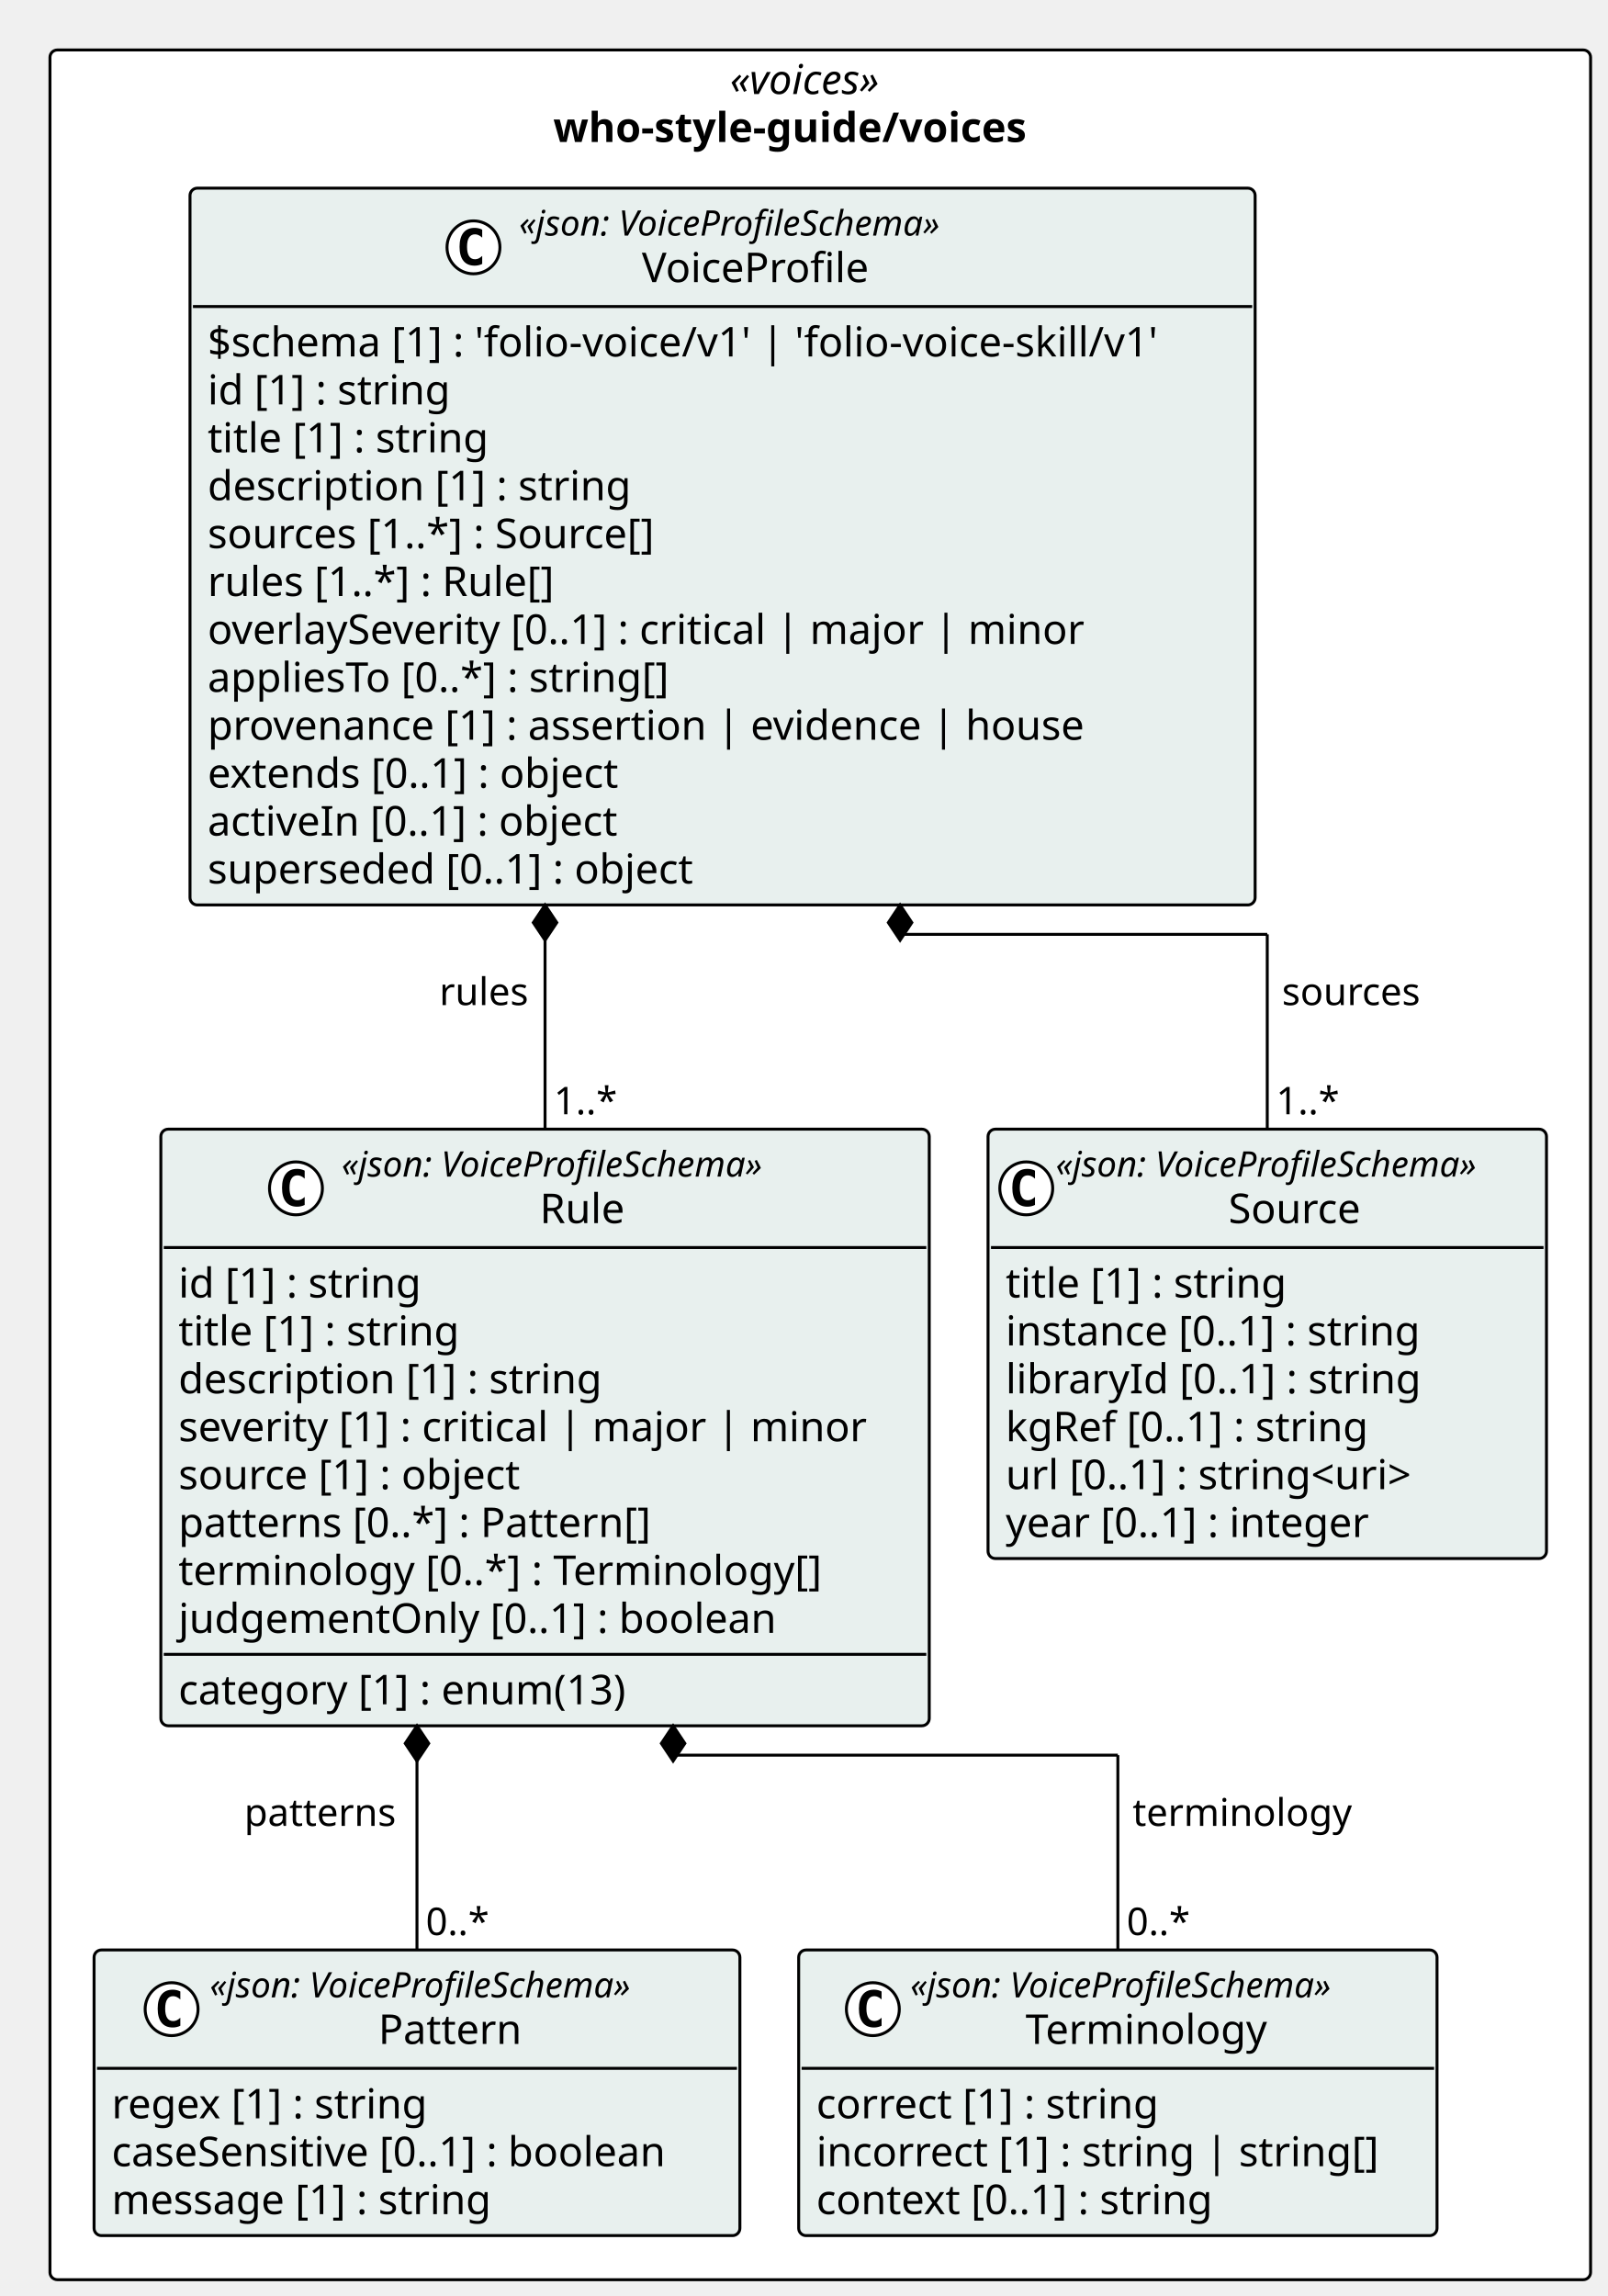
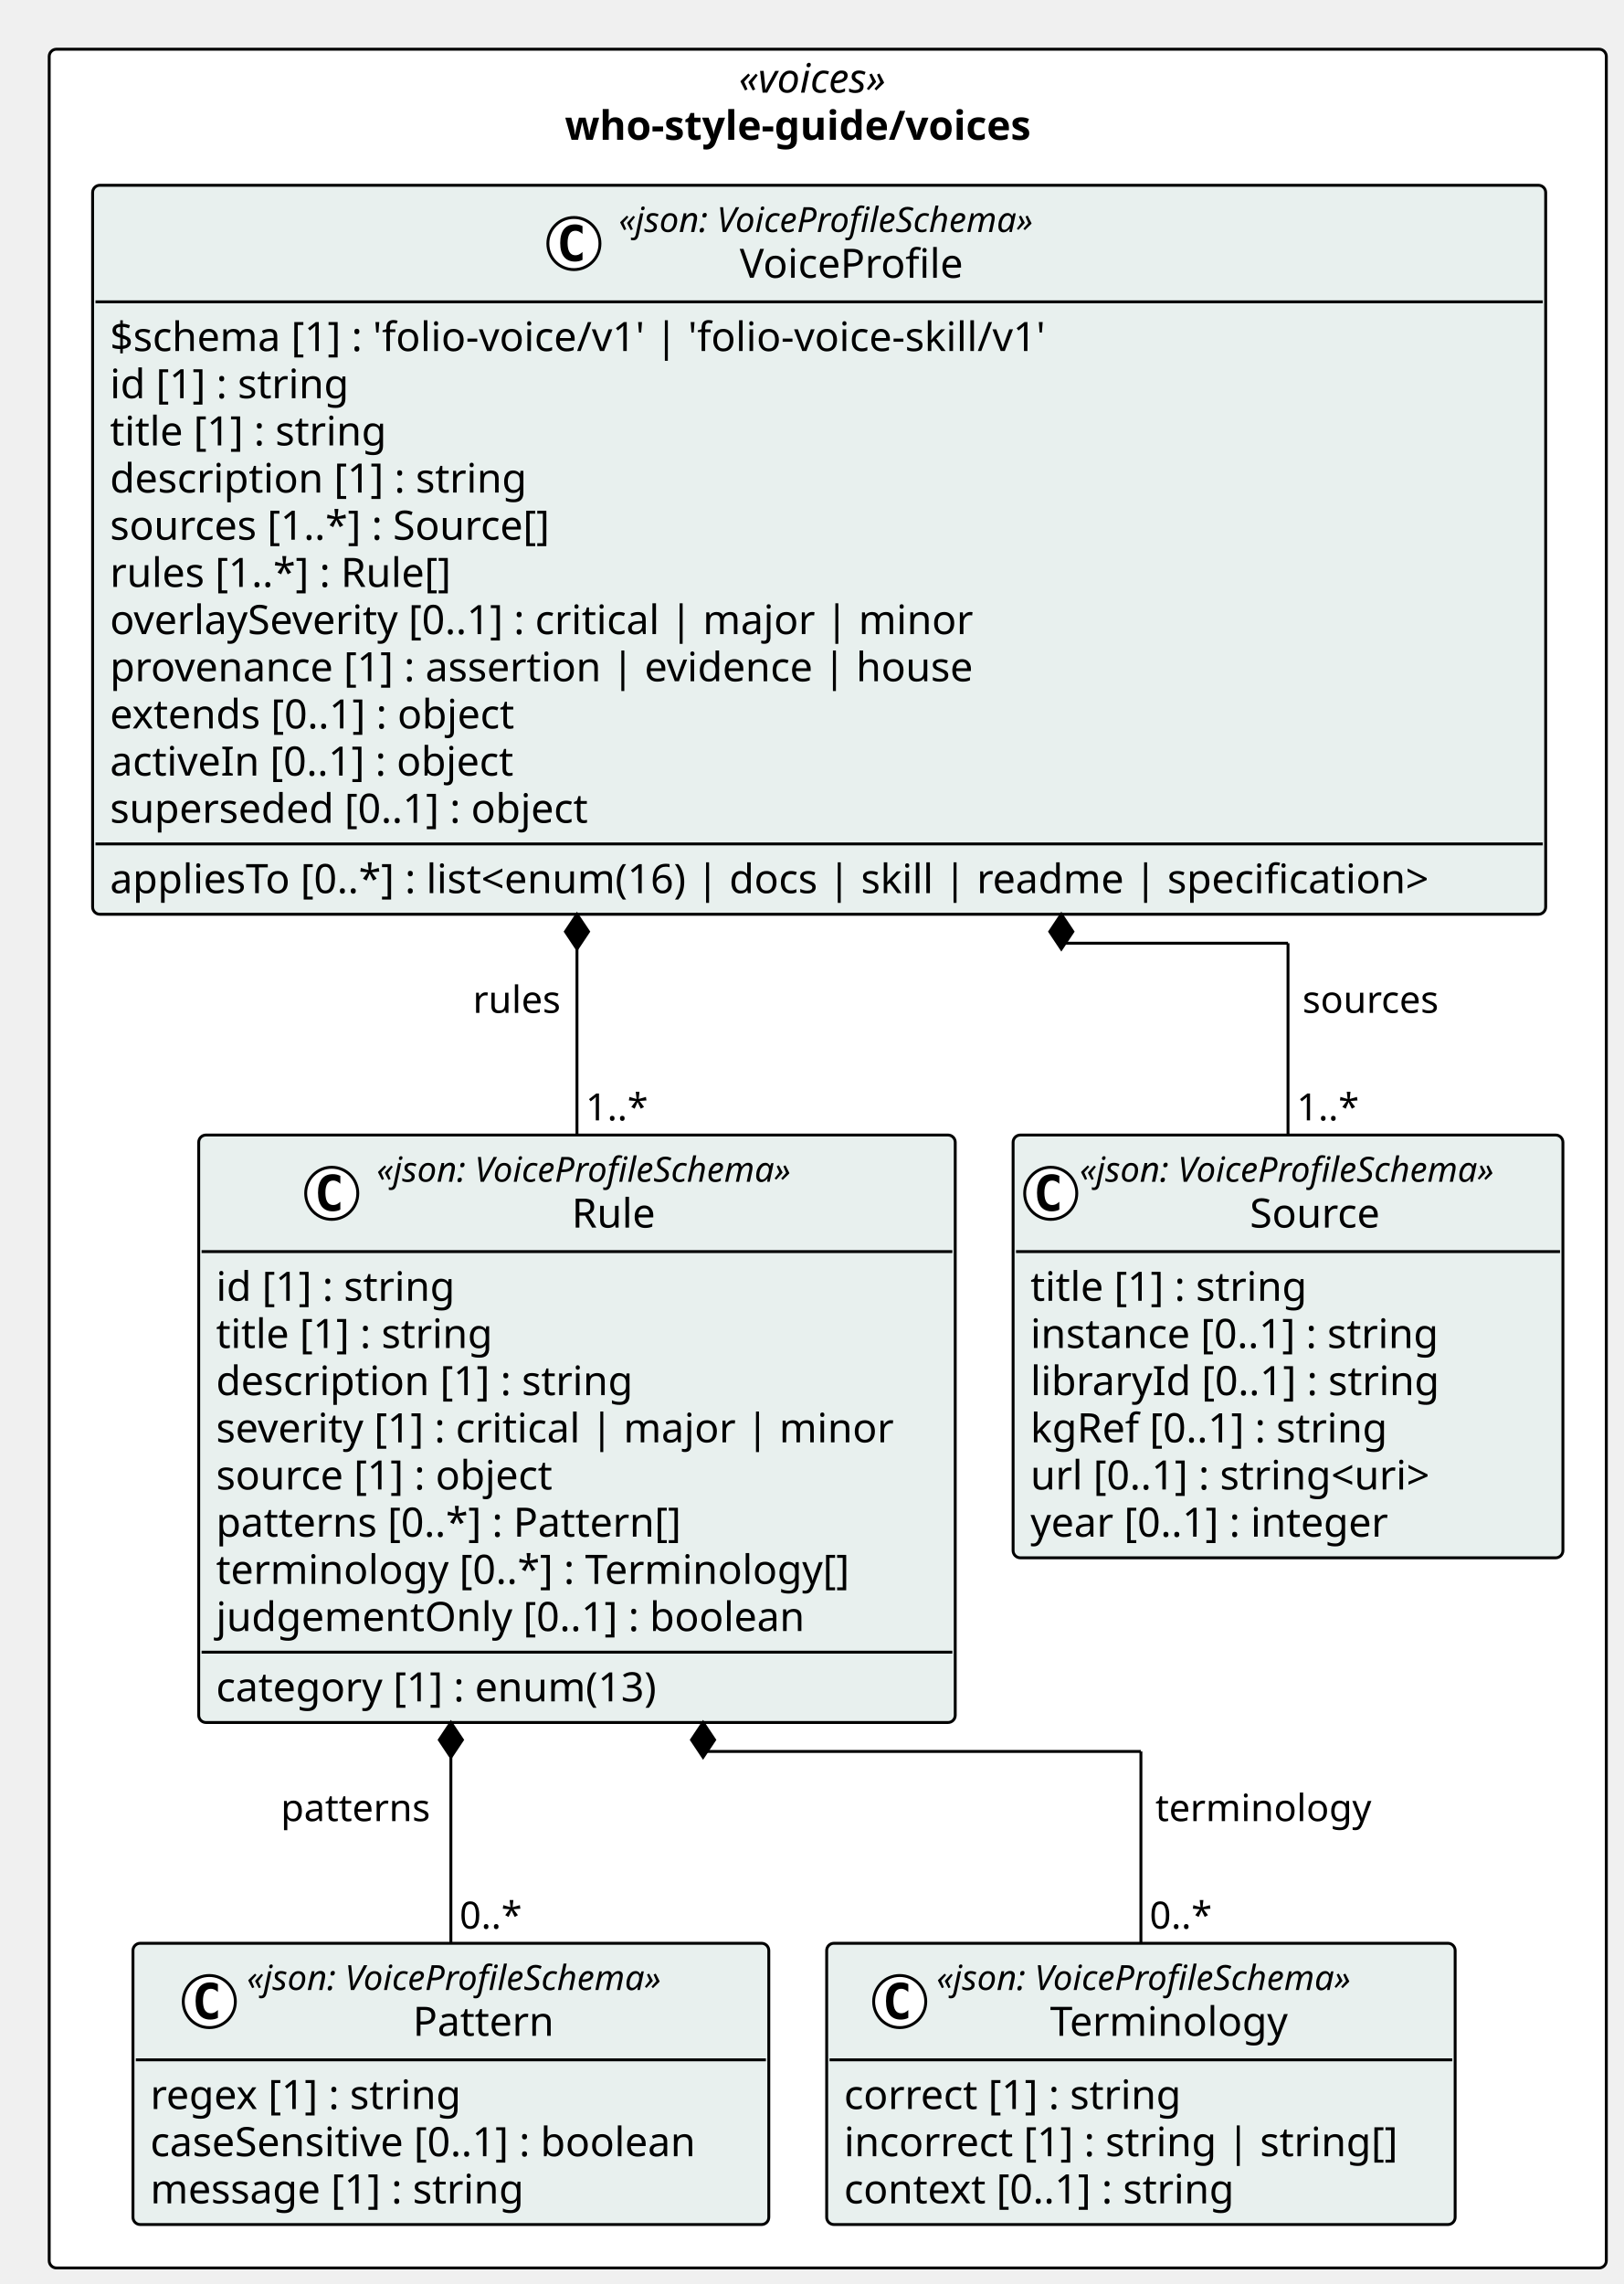
- <svg xmlns="http://www.w3.org/2000/svg" contentStyleType="text/css" height="781px" preserveAspectRatio="none" style="width:547px;height:781px;background:#FFFFFF;" version="1.1" viewBox="0 0 547 781" width="547px" zoomAndPan="magnify">
+ <svg xmlns="http://www.w3.org/2000/svg" contentStyleType="text/css" height="789px" preserveAspectRatio="none" style="width:561px;height:789px;background:#FFFFFF;" version="1.1" viewBox="0 0 561 789" width="561px" zoomAndPan="magnify">
  <defs />
  <g>
-     <rect fill="#FFFFFF" height="758.453" rx="2.5" ry="2.5" style="stroke:#000000;stroke-width:1.0;" width="524.085" x="17" y="17" />
-     <text fill="#000000" font-family="Verdana" font-size="14" font-style="italic" lengthAdjust="spacing" textLength="61.476" x="248.304" y="31.995">«voices»</text>
-     <text fill="#000000" font-family="Verdana" font-size="14" font-weight="bold" lengthAdjust="spacing" textLength="181.672" x="188.206" y="48.292">who-style-guide/voices</text>
+     <rect fill="#FFFFFF" height="766.453" rx="2.5" ry="2.5" style="stroke:#000000;stroke-width:1.0;" width="538.029" x="17" y="17" />
+     <text fill="#000000" font-family="Verdana" font-size="14" font-style="italic" lengthAdjust="spacing" textLength="61.476" x="255.277" y="31.995">«voices»</text>
+     <text fill="#000000" font-family="Verdana" font-size="14" font-weight="bold" lengthAdjust="spacing" textLength="181.672" x="195.179" y="48.292">who-style-guide/voices</text>
    <g id="elem_who_style_guide_voices_Source">
-       <rect codeLine="11" fill="#E8F0EE" height="146.047" id="who_style_guide_voices_Source" rx="2.5" ry="2.5" style="stroke:#000000;stroke-width:1.0;" width="189.973" x="336.112" y="384.094" />
-       <ellipse cx="349.112" cy="404.227" fill="#FFFFFF" rx="9" ry="9" style="stroke:#000000;stroke-width:1.0;" />
-       <path d="M352.081,409.867 Q351.502,410.164 350.862,410.305 Q350.221,410.461 349.518,410.461 Q347.018,410.461 345.69,408.82 Q344.377,407.164 344.377,404.039 Q344.377,400.914 345.69,399.258 Q347.018,397.602 349.518,397.602 Q350.221,397.602 350.862,397.758 Q351.518,397.914 352.081,398.211 L352.081,400.93 Q351.456,400.352 350.862,400.086 Q350.268,399.805 349.643,399.805 Q348.299,399.805 347.612,400.883 Q346.924,401.945 346.924,404.039 Q346.924,406.133 347.612,407.211 Q348.299,408.273 349.643,408.273 Q350.268,408.273 350.862,408.008 Q351.456,407.727 352.081,407.148 L352.081,409.867 Z " fill="#000000" />
-       <text fill="#000000" font-family="Verdana" font-size="12" font-style="italic" lengthAdjust="spacing" textLength="165.973" x="359.112" y="400.232">«json: VoiceProfileSchema»</text>
-       <text fill="#000000" font-family="Verdana" font-size="14" lengthAdjust="spacing" textLength="48.392" x="417.902" y="416.058">Source</text>
-       <line style="stroke:#000000;stroke-width:1.0;" x1="337.112" x2="525.085" y1="424.359" y2="424.359" />
-       <text fill="#000000" font-family="Verdana" font-size="14" lengthAdjust="spacing" textLength="105.458" x="342.112" y="441.354">title [1] : string</text>
-       <text fill="#000000" font-family="Verdana" font-size="14" lengthAdjust="spacing" textLength="155.203" x="342.112" y="457.651">instance [0..1] : string</text>
-       <text fill="#000000" font-family="Verdana" font-size="14" lengthAdjust="spacing" textLength="153.952" x="342.112" y="473.948">libraryId [0..1] : string</text>
-       <text fill="#000000" font-family="Verdana" font-size="14" lengthAdjust="spacing" textLength="136.158" x="342.112" y="490.245">kgRef [0..1] : string</text>
-       <text fill="#000000" font-family="Verdana" font-size="14" lengthAdjust="spacing" textLength="156.393" x="342.112" y="506.542">url [0..1] : string&lt;uri&gt;</text>
-       <text fill="#000000" font-family="Verdana" font-size="14" lengthAdjust="spacing" textLength="137.06" x="342.112" y="522.839">year [0..1] : integer</text>
+       <rect codeLine="11" fill="#E8F0EE" height="146.047" id="who_style_guide_voices_Source" rx="2.5" ry="2.5" style="stroke:#000000;stroke-width:1.0;" width="189.973" x="350.056" y="392.094" />
+       <ellipse cx="363.056" cy="412.227" fill="#FFFFFF" rx="9" ry="9" style="stroke:#000000;stroke-width:1.0;" />
+       <path d="M366.025,417.867 Q365.447,418.164 364.806,418.305 Q364.166,418.461 363.462,418.461 Q360.962,418.461 359.634,416.82 Q358.322,415.164 358.322,412.039 Q358.322,408.914 359.634,407.258 Q360.962,405.602 363.462,405.602 Q364.166,405.602 364.806,405.758 Q365.462,405.914 366.025,406.211 L366.025,408.93 Q365.4,408.352 364.806,408.086 Q364.212,407.805 363.587,407.805 Q362.244,407.805 361.556,408.883 Q360.869,409.945 360.869,412.039 Q360.869,414.133 361.556,415.211 Q362.244,416.273 363.587,416.273 Q364.212,416.273 364.806,416.008 Q365.4,415.727 366.025,415.148 L366.025,417.867 Z " fill="#000000" />
+       <text fill="#000000" font-family="Verdana" font-size="12" font-style="italic" lengthAdjust="spacing" textLength="165.973" x="373.056" y="408.232">«json: VoiceProfileSchema»</text>
+       <text fill="#000000" font-family="Verdana" font-size="14" lengthAdjust="spacing" textLength="48.392" x="431.847" y="424.058">Source</text>
+       <line style="stroke:#000000;stroke-width:1.0;" x1="351.056" x2="539.029" y1="432.359" y2="432.359" />
+       <text fill="#000000" font-family="Verdana" font-size="14" lengthAdjust="spacing" textLength="105.458" x="356.056" y="449.354">title [1] : string</text>
+       <text fill="#000000" font-family="Verdana" font-size="14" lengthAdjust="spacing" textLength="155.203" x="356.056" y="465.651">instance [0..1] : string</text>
+       <text fill="#000000" font-family="Verdana" font-size="14" lengthAdjust="spacing" textLength="153.952" x="356.056" y="481.948">libraryId [0..1] : string</text>
+       <text fill="#000000" font-family="Verdana" font-size="14" lengthAdjust="spacing" textLength="136.158" x="356.056" y="498.245">kgRef [0..1] : string</text>
+       <text fill="#000000" font-family="Verdana" font-size="14" lengthAdjust="spacing" textLength="156.393" x="356.056" y="514.542">url [0..1] : string&lt;uri&gt;</text>
+       <text fill="#000000" font-family="Verdana" font-size="14" lengthAdjust="spacing" textLength="137.06" x="356.056" y="530.839">year [0..1] : integer</text>
    </g>
    <g id="elem_who_style_guide_voices_Pattern">
-       <rect codeLine="19" fill="#E8F0EE" height="97.156" id="who_style_guide_voices_Pattern" rx="2.5" ry="2.5" style="stroke:#000000;stroke-width:1.0;" width="219.696" x="32" y="663.297" />
-       <ellipse cx="58.376" cy="683.43" fill="#FFFFFF" rx="9" ry="9" style="stroke:#000000;stroke-width:1.0;" />
-       <path d="M61.344,689.07 Q60.766,689.367 60.126,689.508 Q59.485,689.664 58.782,689.664 Q56.282,689.664 54.954,688.023 Q53.641,686.367 53.641,683.242 Q53.641,680.117 54.954,678.461 Q56.282,676.805 58.782,676.805 Q59.485,676.805 60.126,676.961 Q60.782,677.117 61.344,677.414 L61.344,680.133 Q60.719,679.555 60.126,679.289 Q59.532,679.008 58.907,679.008 Q57.563,679.008 56.876,680.086 Q56.188,681.148 56.188,683.242 Q56.188,685.336 56.876,686.414 Q57.563,687.477 58.907,687.477 Q59.532,687.477 60.126,687.211 Q60.719,686.93 61.344,686.352 L61.344,689.07 Z " fill="#000000" />
-       <text fill="#000000" font-family="Verdana" font-size="12" font-style="italic" lengthAdjust="spacing" textLength="165.973" x="71.348" y="679.436">«json: VoiceProfileSchema»</text>
-       <text fill="#000000" font-family="Verdana" font-size="14" lengthAdjust="spacing" textLength="51.242" x="128.713" y="695.261">Pattern</text>
-       <line style="stroke:#000000;stroke-width:1.0;" x1="33" x2="250.696" y1="703.562" y2="703.562" />
-       <text fill="#000000" font-family="Verdana" font-size="14" lengthAdjust="spacing" textLength="118.241" x="38" y="720.558">regex [1] : string</text>
-       <text fill="#000000" font-family="Verdana" font-size="14" lengthAdjust="spacing" textLength="207.696" x="38" y="736.855">caseSensitive [0..1] : boolean</text>
-       <text fill="#000000" font-family="Verdana" font-size="14" lengthAdjust="spacing" textLength="141.005" x="38" y="753.151">message [1] : string</text>
+       <rect codeLine="19" fill="#E8F0EE" height="97.156" id="who_style_guide_voices_Pattern" rx="2.5" ry="2.5" style="stroke:#000000;stroke-width:1.0;" width="219.696" x="45.944" y="671.297" />
+       <ellipse cx="72.32" cy="691.43" fill="#FFFFFF" rx="9" ry="9" style="stroke:#000000;stroke-width:1.0;" />
+       <path d="M75.289,697.07 Q74.711,697.367 74.07,697.508 Q73.429,697.664 72.726,697.664 Q70.226,697.664 68.898,696.023 Q67.586,694.367 67.586,691.242 Q67.586,688.117 68.898,686.461 Q70.226,684.805 72.726,684.805 Q73.429,684.805 74.07,684.961 Q74.726,685.117 75.289,685.414 L75.289,688.133 Q74.664,687.555 74.07,687.289 Q73.476,687.008 72.851,687.008 Q71.507,687.008 70.82,688.086 Q70.132,689.148 70.132,691.242 Q70.132,693.336 70.82,694.414 Q71.507,695.477 72.851,695.477 Q73.476,695.477 74.07,695.211 Q74.664,694.93 75.289,694.352 L75.289,697.07 Z " fill="#000000" />
+       <text fill="#000000" font-family="Verdana" font-size="12" font-style="italic" lengthAdjust="spacing" textLength="165.973" x="85.292" y="687.436">«json: VoiceProfileSchema»</text>
+       <text fill="#000000" font-family="Verdana" font-size="14" lengthAdjust="spacing" textLength="51.242" x="142.658" y="703.261">Pattern</text>
+       <line style="stroke:#000000;stroke-width:1.0;" x1="46.944" x2="264.641" y1="711.562" y2="711.562" />
+       <text fill="#000000" font-family="Verdana" font-size="14" lengthAdjust="spacing" textLength="118.241" x="51.944" y="728.558">regex [1] : string</text>
+       <text fill="#000000" font-family="Verdana" font-size="14" lengthAdjust="spacing" textLength="207.696" x="51.944" y="744.855">caseSensitive [0..1] : boolean</text>
+       <text fill="#000000" font-family="Verdana" font-size="14" lengthAdjust="spacing" textLength="141.005" x="51.944" y="761.151">message [1] : string</text>
    </g>
    <g id="elem_who_style_guide_voices_Terminology">
-       <rect codeLine="24" fill="#E8F0EE" height="97.156" id="who_style_guide_voices_Terminology" rx="2.5" ry="2.5" style="stroke:#000000;stroke-width:1.0;" width="217.153" x="271.696" y="663.297" />
-       <ellipse cx="296.928" cy="683.43" fill="#FFFFFF" rx="9" ry="9" style="stroke:#000000;stroke-width:1.0;" />
-       <path d="M299.896,689.07 Q299.318,689.367 298.678,689.508 Q298.037,689.664 297.334,689.664 Q294.834,689.664 293.506,688.023 Q292.193,686.367 292.193,683.242 Q292.193,680.117 293.506,678.461 Q294.834,676.805 297.334,676.805 Q298.037,676.805 298.678,676.961 Q299.334,677.117 299.896,677.414 L299.896,680.133 Q299.271,679.555 298.678,679.289 Q298.084,679.008 297.459,679.008 Q296.115,679.008 295.428,680.086 Q294.74,681.148 294.74,683.242 Q294.74,685.336 295.428,686.414 Q296.115,687.477 297.459,687.477 Q298.084,687.477 298.678,687.211 Q299.271,686.93 299.896,686.352 L299.896,689.07 Z " fill="#000000" />
-       <text fill="#000000" font-family="Verdana" font-size="12" font-style="italic" lengthAdjust="spacing" textLength="165.973" x="309.646" y="679.436">«json: VoiceProfileSchema»</text>
-       <text fill="#000000" font-family="Verdana" font-size="14" lengthAdjust="spacing" textLength="87.514" x="348.875" y="695.261">Terminology</text>
-       <line style="stroke:#000000;stroke-width:1.0;" x1="272.696" x2="487.85" y1="703.562" y2="703.562" />
-       <text fill="#000000" font-family="Verdana" font-size="14" lengthAdjust="spacing" textLength="127.661" x="277.696" y="720.558">correct [1] : string</text>
-       <text fill="#000000" font-family="Verdana" font-size="14" lengthAdjust="spacing" textLength="205.153" x="277.696" y="736.855">incorrect [1] : string | string[]</text>
-       <text fill="#000000" font-family="Verdana" font-size="14" lengthAdjust="spacing" textLength="148.907" x="277.696" y="753.151">context [0..1] : string</text>
+       <rect codeLine="24" fill="#E8F0EE" height="97.156" id="who_style_guide_voices_Terminology" rx="2.5" ry="2.5" style="stroke:#000000;stroke-width:1.0;" width="217.153" x="285.641" y="671.297" />
+       <ellipse cx="310.872" cy="691.43" fill="#FFFFFF" rx="9" ry="9" style="stroke:#000000;stroke-width:1.0;" />
+       <path d="M313.841,697.07 Q313.262,697.367 312.622,697.508 Q311.981,697.664 311.278,697.664 Q308.778,697.664 307.45,696.023 Q306.137,694.367 306.137,691.242 Q306.137,688.117 307.45,686.461 Q308.778,684.805 311.278,684.805 Q311.981,684.805 312.622,684.961 Q313.278,685.117 313.841,685.414 L313.841,688.133 Q313.216,687.555 312.622,687.289 Q312.028,687.008 311.403,687.008 Q310.059,687.008 309.372,688.086 Q308.684,689.148 308.684,691.242 Q308.684,693.336 309.372,694.414 Q310.059,695.477 311.403,695.477 Q312.028,695.477 312.622,695.211 Q313.216,694.93 313.841,694.352 L313.841,697.07 Z " fill="#000000" />
+       <text fill="#000000" font-family="Verdana" font-size="12" font-style="italic" lengthAdjust="spacing" textLength="165.973" x="323.59" y="687.436">«json: VoiceProfileSchema»</text>
+       <text fill="#000000" font-family="Verdana" font-size="14" lengthAdjust="spacing" textLength="87.514" x="362.82" y="703.261">Terminology</text>
+       <line style="stroke:#000000;stroke-width:1.0;" x1="286.641" x2="501.794" y1="711.562" y2="711.562" />
+       <text fill="#000000" font-family="Verdana" font-size="14" lengthAdjust="spacing" textLength="127.661" x="291.641" y="728.558">correct [1] : string</text>
+       <text fill="#000000" font-family="Verdana" font-size="14" lengthAdjust="spacing" textLength="205.153" x="291.641" y="744.855">incorrect [1] : string | string[]</text>
+       <text fill="#000000" font-family="Verdana" font-size="14" lengthAdjust="spacing" textLength="148.907" x="291.641" y="761.151">context [0..1] : string</text>
    </g>
    <g id="elem_who_style_guide_voices_Rule">
-       <rect codeLine="29" fill="#E8F0EE" height="202.938" id="who_style_guide_voices_Rule" rx="2.5" ry="2.5" style="stroke:#000000;stroke-width:1.0;" width="261.396" x="54.716" y="384.094" />
-       <ellipse cx="100.678" cy="404.227" fill="#FFFFFF" rx="9" ry="9" style="stroke:#000000;stroke-width:1.0;" />
-       <path d="M103.647,409.867 Q103.068,410.164 102.428,410.305 Q101.787,410.461 101.084,410.461 Q98.584,410.461 97.256,408.82 Q95.943,407.164 95.943,404.039 Q95.943,400.914 97.256,399.258 Q98.584,397.602 101.084,397.602 Q101.787,397.602 102.428,397.758 Q103.084,397.914 103.647,398.211 L103.647,400.93 Q103.022,400.352 102.428,400.086 Q101.834,399.805 101.209,399.805 Q99.865,399.805 99.178,400.883 Q98.49,401.945 98.49,404.039 Q98.49,406.133 99.178,407.211 Q99.865,408.273 101.209,408.273 Q101.834,408.273 102.428,408.008 Q103.022,407.727 103.647,407.148 L103.647,409.867 Z " fill="#000000" />
-       <text fill="#000000" font-family="Verdana" font-size="12" font-style="italic" lengthAdjust="spacing" textLength="165.973" x="116.178" y="400.232">«json: VoiceProfileSchema»</text>
-       <text fill="#000000" font-family="Verdana" font-size="14" lengthAdjust="spacing" textLength="31.104" x="183.612" y="416.058">Rule</text>
-       <line style="stroke:#000000;stroke-width:1.0;" x1="55.716" x2="315.112" y1="424.359" y2="424.359" />
-       <text fill="#000000" font-family="Verdana" font-size="14" lengthAdjust="spacing" textLength="90.863" x="60.716" y="441.354">id [1] : string</text>
-       <text fill="#000000" font-family="Verdana" font-size="14" lengthAdjust="spacing" textLength="105.458" x="60.716" y="457.651">title [1] : string</text>
-       <text fill="#000000" font-family="Verdana" font-size="14" lengthAdjust="spacing" textLength="155.928" x="60.716" y="473.948">description [1] : string</text>
-       <text fill="#000000" font-family="Verdana" font-size="14" lengthAdjust="spacing" textLength="249.395" x="60.716" y="490.245">severity [1] : critical | major | minor</text>
-       <text fill="#000000" font-family="Verdana" font-size="14" lengthAdjust="spacing" textLength="127.839" x="60.716" y="506.542">source [1] : object</text>
-       <text fill="#000000" font-family="Verdana" font-size="14" lengthAdjust="spacing" textLength="174.945" x="60.716" y="522.839">patterns [0..*] : Pattern[]</text>
-       <text fill="#000000" font-family="Verdana" font-size="14" lengthAdjust="spacing" textLength="236.688" x="60.716" y="539.136">terminology [0..*] : Terminology[]</text>
-       <text fill="#000000" font-family="Verdana" font-size="14" lengthAdjust="spacing" textLength="219.509" x="60.716" y="555.433">judgementOnly [0..1] : boolean</text>
-       <line style="stroke:#000000;stroke-width:1.0;" x1="55.716" x2="315.112" y1="562.734" y2="562.734" />
-       <text fill="#000000" font-family="Verdana" font-size="14" lengthAdjust="spacing" textLength="168.506" x="60.716" y="579.73">category [1] : enum(13)</text>
+       <rect codeLine="29" fill="#E8F0EE" height="202.938" id="who_style_guide_voices_Rule" rx="2.5" ry="2.5" style="stroke:#000000;stroke-width:1.0;" width="261.396" x="68.661" y="392.094" />
+       <ellipse cx="114.622" cy="412.227" fill="#FFFFFF" rx="9" ry="9" style="stroke:#000000;stroke-width:1.0;" />
+       <path d="M117.591,417.867 Q117.013,418.164 116.372,418.305 Q115.731,418.461 115.028,418.461 Q112.528,418.461 111.2,416.82 Q109.888,415.164 109.888,412.039 Q109.888,408.914 111.2,407.258 Q112.528,405.602 115.028,405.602 Q115.731,405.602 116.372,405.758 Q117.028,405.914 117.591,406.211 L117.591,408.93 Q116.966,408.352 116.372,408.086 Q115.778,407.805 115.153,407.805 Q113.81,407.805 113.122,408.883 Q112.435,409.945 112.435,412.039 Q112.435,414.133 113.122,415.211 Q113.81,416.273 115.153,416.273 Q115.778,416.273 116.372,416.008 Q116.966,415.727 117.591,415.148 L117.591,417.867 Z " fill="#000000" />
+       <text fill="#000000" font-family="Verdana" font-size="12" font-style="italic" lengthAdjust="spacing" textLength="165.973" x="130.122" y="408.232">«json: VoiceProfileSchema»</text>
+       <text fill="#000000" font-family="Verdana" font-size="14" lengthAdjust="spacing" textLength="31.104" x="197.557" y="424.058">Rule</text>
+       <line style="stroke:#000000;stroke-width:1.0;" x1="69.661" x2="329.056" y1="432.359" y2="432.359" />
+       <text fill="#000000" font-family="Verdana" font-size="14" lengthAdjust="spacing" textLength="90.863" x="74.661" y="449.354">id [1] : string</text>
+       <text fill="#000000" font-family="Verdana" font-size="14" lengthAdjust="spacing" textLength="105.458" x="74.661" y="465.651">title [1] : string</text>
+       <text fill="#000000" font-family="Verdana" font-size="14" lengthAdjust="spacing" textLength="155.928" x="74.661" y="481.948">description [1] : string</text>
+       <text fill="#000000" font-family="Verdana" font-size="14" lengthAdjust="spacing" textLength="249.395" x="74.661" y="498.245">severity [1] : critical | major | minor</text>
+       <text fill="#000000" font-family="Verdana" font-size="14" lengthAdjust="spacing" textLength="127.839" x="74.661" y="514.542">source [1] : object</text>
+       <text fill="#000000" font-family="Verdana" font-size="14" lengthAdjust="spacing" textLength="174.945" x="74.661" y="530.839">patterns [0..*] : Pattern[]</text>
+       <text fill="#000000" font-family="Verdana" font-size="14" lengthAdjust="spacing" textLength="236.688" x="74.661" y="547.136">terminology [0..*] : Terminology[]</text>
+       <text fill="#000000" font-family="Verdana" font-size="14" lengthAdjust="spacing" textLength="219.509" x="74.661" y="563.433">judgementOnly [0..1] : boolean</text>
+       <line style="stroke:#000000;stroke-width:1.0;" x1="69.661" x2="329.056" y1="570.734" y2="570.734" />
+       <text fill="#000000" font-family="Verdana" font-size="14" lengthAdjust="spacing" textLength="168.506" x="74.661" y="587.73">category [1] : enum(13)</text>
    </g>
    <g id="elem_who_style_guide_voices_VoiceProfile">
-       <rect codeLine="40" fill="#E8F0EE" height="243.828" id="who_style_guide_voices_VoiceProfile" rx="2.5" ry="2.5" style="stroke:#000000;stroke-width:1.0;" width="362.335" x="64.636" y="64" />
-       <ellipse cx="161.067" cy="84.133" fill="#FFFFFF" rx="9" ry="9" style="stroke:#000000;stroke-width:1.0;" />
-       <path d="M164.036,89.773 Q163.458,90.07 162.817,90.211 Q162.176,90.367 161.473,90.367 Q158.973,90.367 157.645,88.727 Q156.333,87.07 156.333,83.945 Q156.333,80.82 157.645,79.164 Q158.973,77.508 161.473,77.508 Q162.176,77.508 162.817,77.664 Q163.473,77.82 164.036,78.117 L164.036,80.836 Q163.411,80.258 162.817,79.992 Q162.223,79.711 161.598,79.711 Q160.254,79.711 159.567,80.789 Q158.879,81.852 158.879,83.945 Q158.879,86.039 159.567,87.117 Q160.254,88.18 161.598,88.18 Q162.223,88.18 162.817,87.914 Q163.411,87.633 164.036,87.055 L164.036,89.773 Z " fill="#000000" />
-       <text fill="#000000" font-family="Verdana" font-size="12" font-style="italic" lengthAdjust="spacing" textLength="165.973" x="176.567" y="80.139">«json: VoiceProfileSchema»</text>
-       <text fill="#000000" font-family="Verdana" font-size="14" lengthAdjust="spacing" textLength="82.428" x="218.339" y="95.964">VoiceProfile</text>
-       <line style="stroke:#000000;stroke-width:1.0;" x1="65.636" x2="425.971" y1="104.266" y2="104.266" />
-       <text fill="#000000" font-family="Verdana" font-size="14" lengthAdjust="spacing" textLength="350.335" x="70.636" y="121.261">$schema [1] : 'folio-voice/v1' | 'folio-voice-skill/v1'</text>
-       <text fill="#000000" font-family="Verdana" font-size="14" lengthAdjust="spacing" textLength="90.863" x="70.636" y="137.558">id [1] : string</text>
-       <text fill="#000000" font-family="Verdana" font-size="14" lengthAdjust="spacing" textLength="105.458" x="70.636" y="153.855">title [1] : string</text>
-       <text fill="#000000" font-family="Verdana" font-size="14" lengthAdjust="spacing" textLength="155.928" x="70.636" y="170.151">description [1] : string</text>
-       <text fill="#000000" font-family="Verdana" font-size="14" lengthAdjust="spacing" textLength="167.207" x="70.636" y="186.448">sources [1..*] : Source[]</text>
-       <text fill="#000000" font-family="Verdana" font-size="14" lengthAdjust="spacing" textLength="130.252" x="70.636" y="202.745">rules [1..*] : Rule[]</text>
-       <text fill="#000000" font-family="Verdana" font-size="14" lengthAdjust="spacing" textLength="320.769" x="70.636" y="219.042">overlaySeverity [0..1] : critical | major | minor</text>
-       <text fill="#000000" font-family="Verdana" font-size="14" lengthAdjust="spacing" textLength="172.067" x="70.636" y="235.339">appliesTo [0..*] : string[]</text>
-       <text fill="#000000" font-family="Verdana" font-size="14" lengthAdjust="spacing" textLength="317.919" x="70.636" y="251.636">provenance [1] : assertion | evidence | house</text>
-       <text fill="#000000" font-family="Verdana" font-size="14" lengthAdjust="spacing" textLength="154.902" x="70.636" y="267.933">extends [0..1] : object</text>
-       <text fill="#000000" font-family="Verdana" font-size="14" lengthAdjust="spacing" textLength="154.403" x="70.636" y="284.229">activeIn [0..1] : object</text>
-       <text fill="#000000" font-family="Verdana" font-size="14" lengthAdjust="spacing" textLength="180.565" x="70.636" y="300.526">superseded [0..1] : object</text>
+       <rect codeLine="40" fill="#E8F0EE" height="251.828" id="who_style_guide_voices_VoiceProfile" rx="2.5" ry="2.5" style="stroke:#000000;stroke-width:1.0;" width="502.075" x="32" y="64" />
+       <ellipse cx="198.301" cy="84.133" fill="#FFFFFF" rx="9" ry="9" style="stroke:#000000;stroke-width:1.0;" />
+       <path d="M201.27,89.773 Q200.692,90.07 200.051,90.211 Q199.411,90.367 198.708,90.367 Q196.208,90.367 194.879,88.727 Q193.567,87.07 193.567,83.945 Q193.567,80.82 194.879,79.164 Q196.208,77.508 198.708,77.508 Q199.411,77.508 200.051,77.664 Q200.708,77.82 201.27,78.117 L201.27,80.836 Q200.645,80.258 200.051,79.992 Q199.458,79.711 198.833,79.711 Q197.489,79.711 196.801,80.789 Q196.114,81.852 196.114,83.945 Q196.114,86.039 196.801,87.117 Q197.489,88.18 198.833,88.18 Q199.458,88.18 200.051,87.914 Q200.645,87.633 201.27,87.055 L201.27,89.773 Z " fill="#000000" />
+       <text fill="#000000" font-family="Verdana" font-size="12" font-style="italic" lengthAdjust="spacing" textLength="165.973" x="213.801" y="80.139">«json: VoiceProfileSchema»</text>
+       <text fill="#000000" font-family="Verdana" font-size="14" lengthAdjust="spacing" textLength="82.428" x="255.574" y="95.964">VoiceProfile</text>
+       <line style="stroke:#000000;stroke-width:1.0;" x1="33" x2="533.075" y1="104.266" y2="104.266" />
+       <text fill="#000000" font-family="Verdana" font-size="14" lengthAdjust="spacing" textLength="350.335" x="38" y="121.261">$schema [1] : 'folio-voice/v1' | 'folio-voice-skill/v1'</text>
+       <text fill="#000000" font-family="Verdana" font-size="14" lengthAdjust="spacing" textLength="90.863" x="38" y="137.558">id [1] : string</text>
+       <text fill="#000000" font-family="Verdana" font-size="14" lengthAdjust="spacing" textLength="105.458" x="38" y="153.855">title [1] : string</text>
+       <text fill="#000000" font-family="Verdana" font-size="14" lengthAdjust="spacing" textLength="155.928" x="38" y="170.151">description [1] : string</text>
+       <text fill="#000000" font-family="Verdana" font-size="14" lengthAdjust="spacing" textLength="167.207" x="38" y="186.448">sources [1..*] : Source[]</text>
+       <text fill="#000000" font-family="Verdana" font-size="14" lengthAdjust="spacing" textLength="130.252" x="38" y="202.745">rules [1..*] : Rule[]</text>
+       <text fill="#000000" font-family="Verdana" font-size="14" lengthAdjust="spacing" textLength="320.769" x="38" y="219.042">overlaySeverity [0..1] : critical | major | minor</text>
+       <text fill="#000000" font-family="Verdana" font-size="14" lengthAdjust="spacing" textLength="317.919" x="38" y="235.339">provenance [1] : assertion | evidence | house</text>
+       <text fill="#000000" font-family="Verdana" font-size="14" lengthAdjust="spacing" textLength="154.902" x="38" y="251.636">extends [0..1] : object</text>
+       <text fill="#000000" font-family="Verdana" font-size="14" lengthAdjust="spacing" textLength="154.403" x="38" y="267.933">activeIn [0..1] : object</text>
+       <text fill="#000000" font-family="Verdana" font-size="14" lengthAdjust="spacing" textLength="180.565" x="38" y="284.229">superseded [0..1] : object</text>
+       <line style="stroke:#000000;stroke-width:1.0;" x1="33" x2="533.075" y1="291.531" y2="291.531" />
+       <text fill="#000000" font-family="Verdana" font-size="14" lengthAdjust="spacing" textLength="490.075" x="38" y="308.526">appliesTo [0..*] : list&lt;enum(16) | docs | skill | readme | specification&gt;</text>
    </g>
-     <line style="stroke:#000000;stroke-width:1.0;" x1="306.192" x2="306.192" y1="307.828" y2="317.828" />
-     <line style="stroke:#000000;stroke-width:1.0;" x1="306.192" x2="431.098" y1="317.828" y2="317.828" />
-     <line style="stroke:#000000;stroke-width:1.0;" x1="431.098" x2="431.098" y1="317.828" y2="384.094" />
-     <polygon fill="#000000" points="306.192,307.828,302.192,313.828,306.192,319.828,310.192,313.828,306.192,307.828" style="stroke:#000000;stroke-width:1.0;" />
-     <text fill="#000000" font-family="Verdana" font-size="13" lengthAdjust="spacing" textLength="50.229" x="436.098" y="341.895">sources</text>
-     <text fill="#000000" font-family="Verdana" font-size="13" lengthAdjust="spacing" textLength="23.036" x="434.098" y="379.028">1..*</text>
-     <line style="stroke:#000000;stroke-width:1.0;" x1="141.848" x2="141.848" y1="587.031" y2="663.297" />
-     <polygon fill="#000000" points="141.848,587.031,137.848,593.031,141.848,599.031,145.848,593.031,141.848,587.031" style="stroke:#000000;stroke-width:1.0;" />
-     <text fill="#000000" font-family="Verdana" font-size="13" lengthAdjust="spacing" textLength="54.768" x="83.081" y="621.098">patterns</text>
-     <text fill="#000000" font-family="Verdana" font-size="13" lengthAdjust="spacing" textLength="23.036" x="144.848" y="658.231">0..*</text>
-     <line style="stroke:#000000;stroke-width:1.0;" x1="228.98" x2="228.98" y1="587.031" y2="597.031" />
-     <line style="stroke:#000000;stroke-width:1.0;" x1="228.98" x2="380.273" y1="597.031" y2="597.031" />
-     <line style="stroke:#000000;stroke-width:1.0;" x1="380.273" x2="380.273" y1="597.031" y2="663.297" />
-     <polygon fill="#000000" points="228.98,587.031,224.98,593.031,228.98,599.031,232.98,593.031,228.98,587.031" style="stroke:#000000;stroke-width:1.0;" />
-     <text fill="#000000" font-family="Verdana" font-size="13" lengthAdjust="spacing" textLength="78.419" x="385.273" y="621.098">terminology</text>
-     <text fill="#000000" font-family="Verdana" font-size="13" lengthAdjust="spacing" textLength="23.036" x="383.273" y="658.231">0..*</text>
-     <line style="stroke:#000000;stroke-width:1.0;" x1="185.414" x2="185.414" y1="307.828" y2="384.094" />
-     <polygon fill="#000000" points="185.414,307.828,181.414,313.828,185.414,319.828,189.414,313.828,185.414,307.828" style="stroke:#000000;stroke-width:1.0;" />
-     <text fill="#000000" font-family="Verdana" font-size="13" lengthAdjust="spacing" textLength="31.967" x="149.447" y="341.895">rules</text>
-     <text fill="#000000" font-family="Verdana" font-size="13" lengthAdjust="spacing" textLength="23.036" x="188.414" y="379.028">1..*</text>
+     <line style="stroke:#000000;stroke-width:1.0;" x1="366.717" x2="366.717" y1="315.828" y2="325.828" />
+     <line style="stroke:#000000;stroke-width:1.0;" x1="366.717" x2="445.043" y1="325.828" y2="325.828" />
+     <line style="stroke:#000000;stroke-width:1.0;" x1="445.043" x2="445.043" y1="325.828" y2="392.094" />
+     <polygon fill="#000000" points="366.717,315.828,362.717,321.828,366.717,327.828,370.717,321.828,366.717,315.828" style="stroke:#000000;stroke-width:1.0;" />
+     <text fill="#000000" font-family="Verdana" font-size="13" lengthAdjust="spacing" textLength="50.229" x="450.043" y="349.895">sources</text>
+     <text fill="#000000" font-family="Verdana" font-size="13" lengthAdjust="spacing" textLength="23.036" x="448.043" y="387.028">1..*</text>
+     <line style="stroke:#000000;stroke-width:1.0;" x1="155.792" x2="155.792" y1="595.031" y2="671.297" />
+     <polygon fill="#000000" points="155.792,595.031,151.792,601.031,155.792,607.031,159.792,601.031,155.792,595.031" style="stroke:#000000;stroke-width:1.0;" />
+     <text fill="#000000" font-family="Verdana" font-size="13" lengthAdjust="spacing" textLength="54.768" x="97.025" y="629.098">patterns</text>
+     <text fill="#000000" font-family="Verdana" font-size="13" lengthAdjust="spacing" textLength="23.036" x="158.792" y="666.231">0..*</text>
+     <line style="stroke:#000000;stroke-width:1.0;" x1="242.924" x2="242.924" y1="595.031" y2="605.031" />
+     <line style="stroke:#000000;stroke-width:1.0;" x1="242.924" x2="394.217" y1="605.031" y2="605.031" />
+     <line style="stroke:#000000;stroke-width:1.0;" x1="394.217" x2="394.217" y1="605.031" y2="671.297" />
+     <polygon fill="#000000" points="242.924,595.031,238.924,601.031,242.924,607.031,246.924,601.031,242.924,595.031" style="stroke:#000000;stroke-width:1.0;" />
+     <text fill="#000000" font-family="Verdana" font-size="13" lengthAdjust="spacing" textLength="78.419" x="399.217" y="629.098">terminology</text>
+     <text fill="#000000" font-family="Verdana" font-size="13" lengthAdjust="spacing" textLength="23.036" x="397.217" y="666.231">0..*</text>
+     <line style="stroke:#000000;stroke-width:1.0;" x1="199.358" x2="199.358" y1="315.828" y2="392.094" />
+     <polygon fill="#000000" points="199.358,315.828,195.358,321.828,199.358,327.828,203.358,321.828,199.358,315.828" style="stroke:#000000;stroke-width:1.0;" />
+     <text fill="#000000" font-family="Verdana" font-size="13" lengthAdjust="spacing" textLength="31.967" x="163.392" y="349.895">rules</text>
+     <text fill="#000000" font-family="Verdana" font-size="13" lengthAdjust="spacing" textLength="23.036" x="202.358" y="387.028">1..*</text>
  </g>
</svg>
